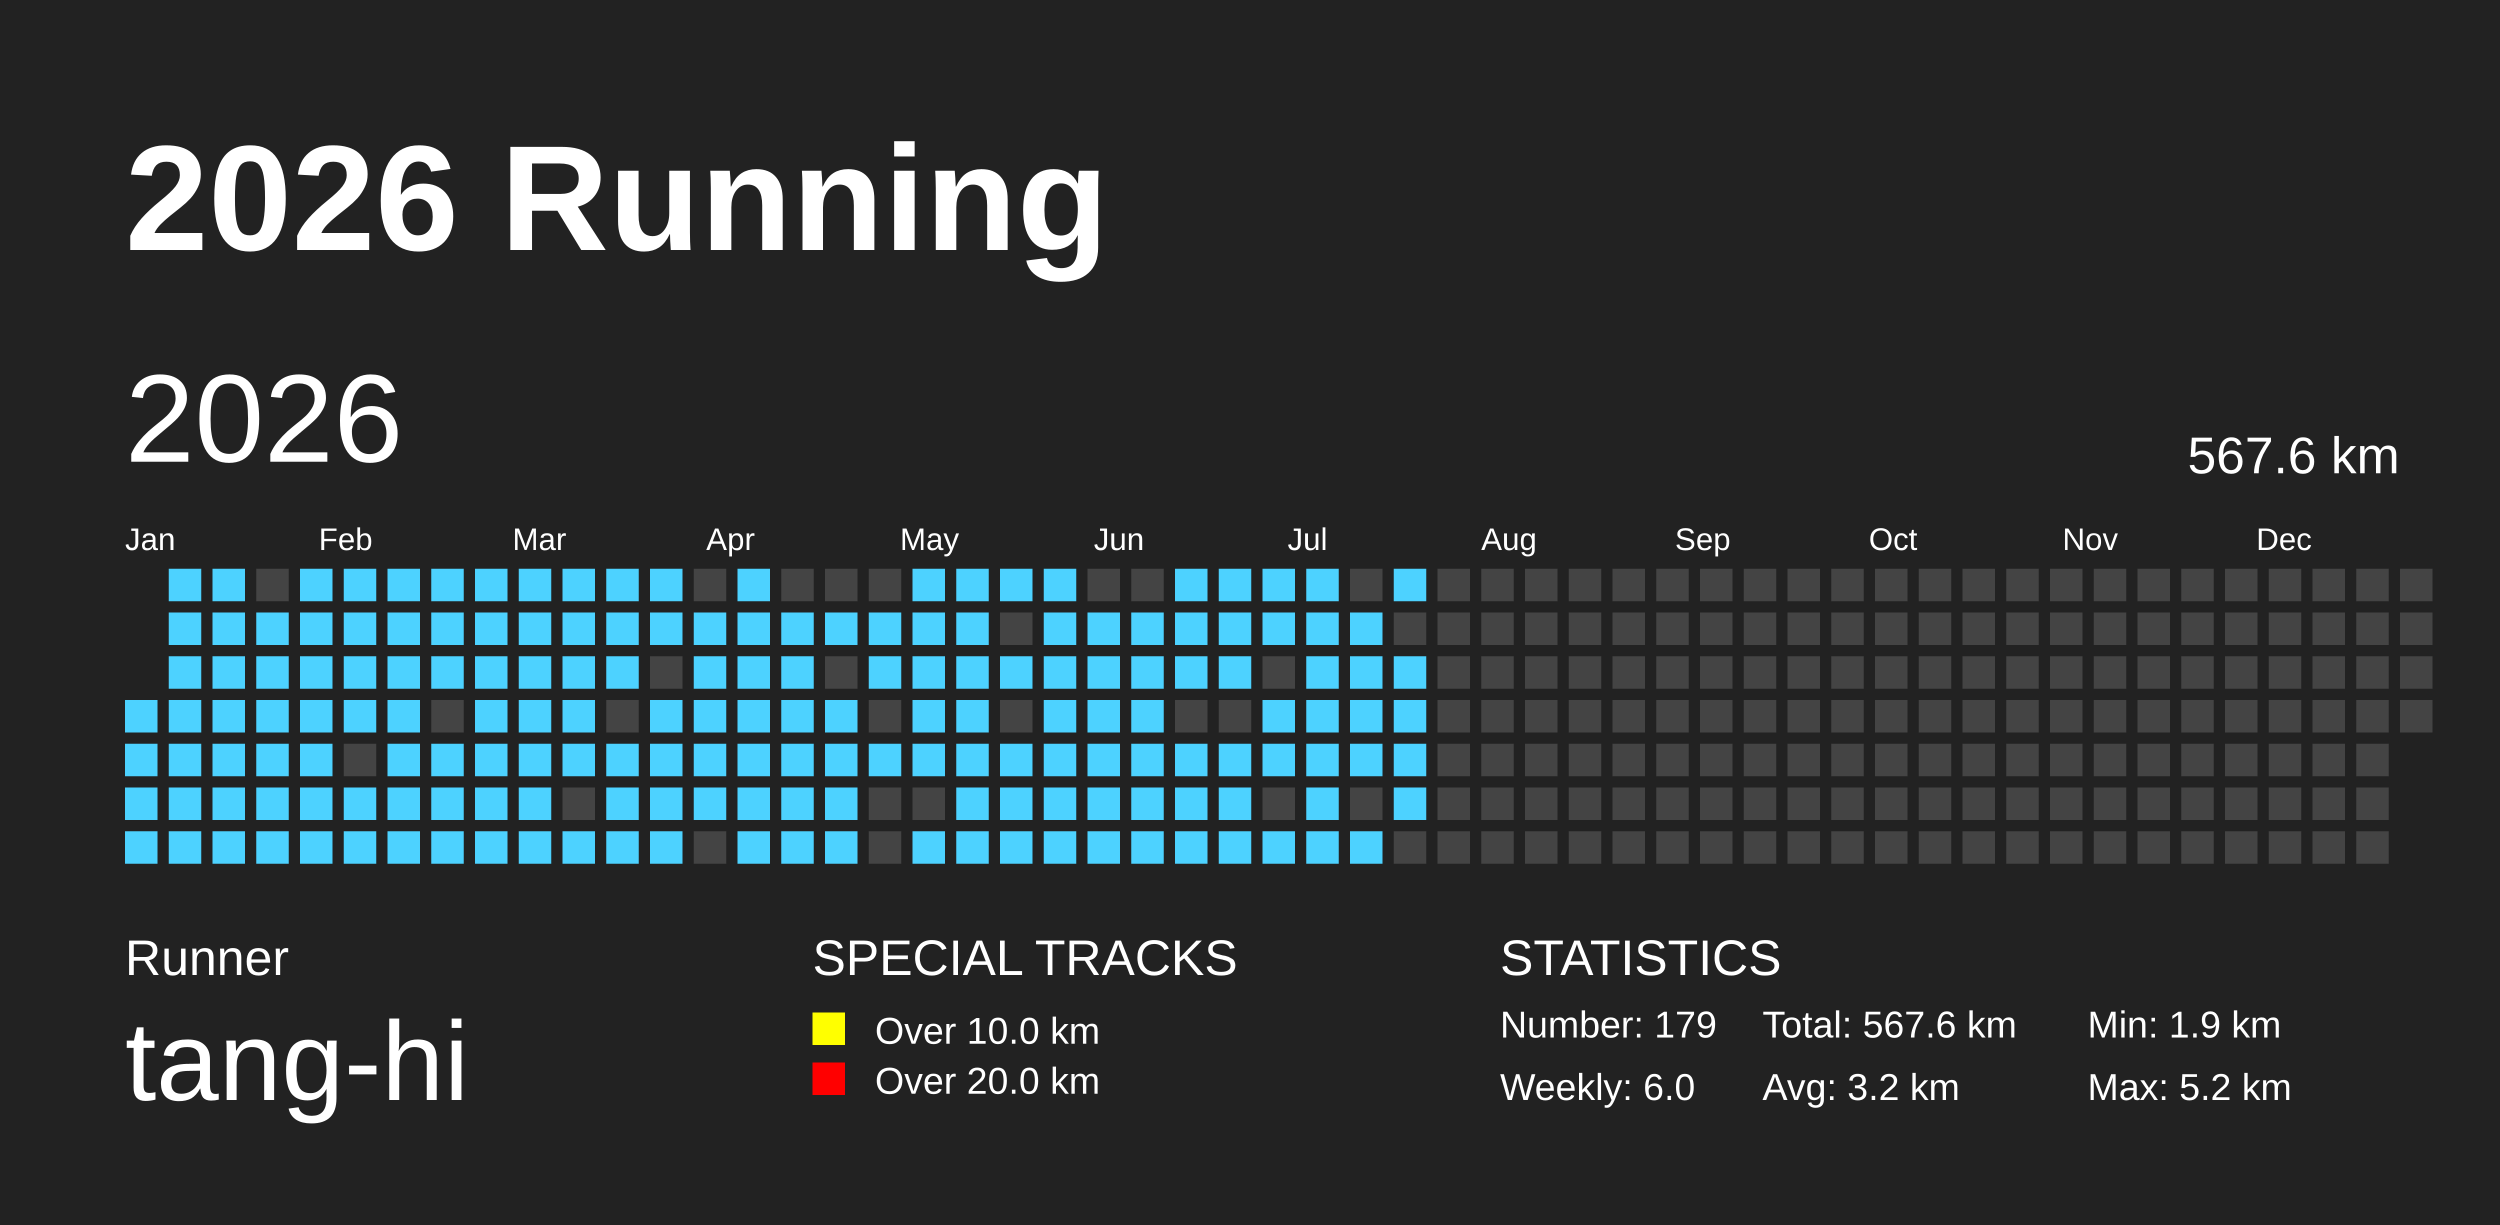
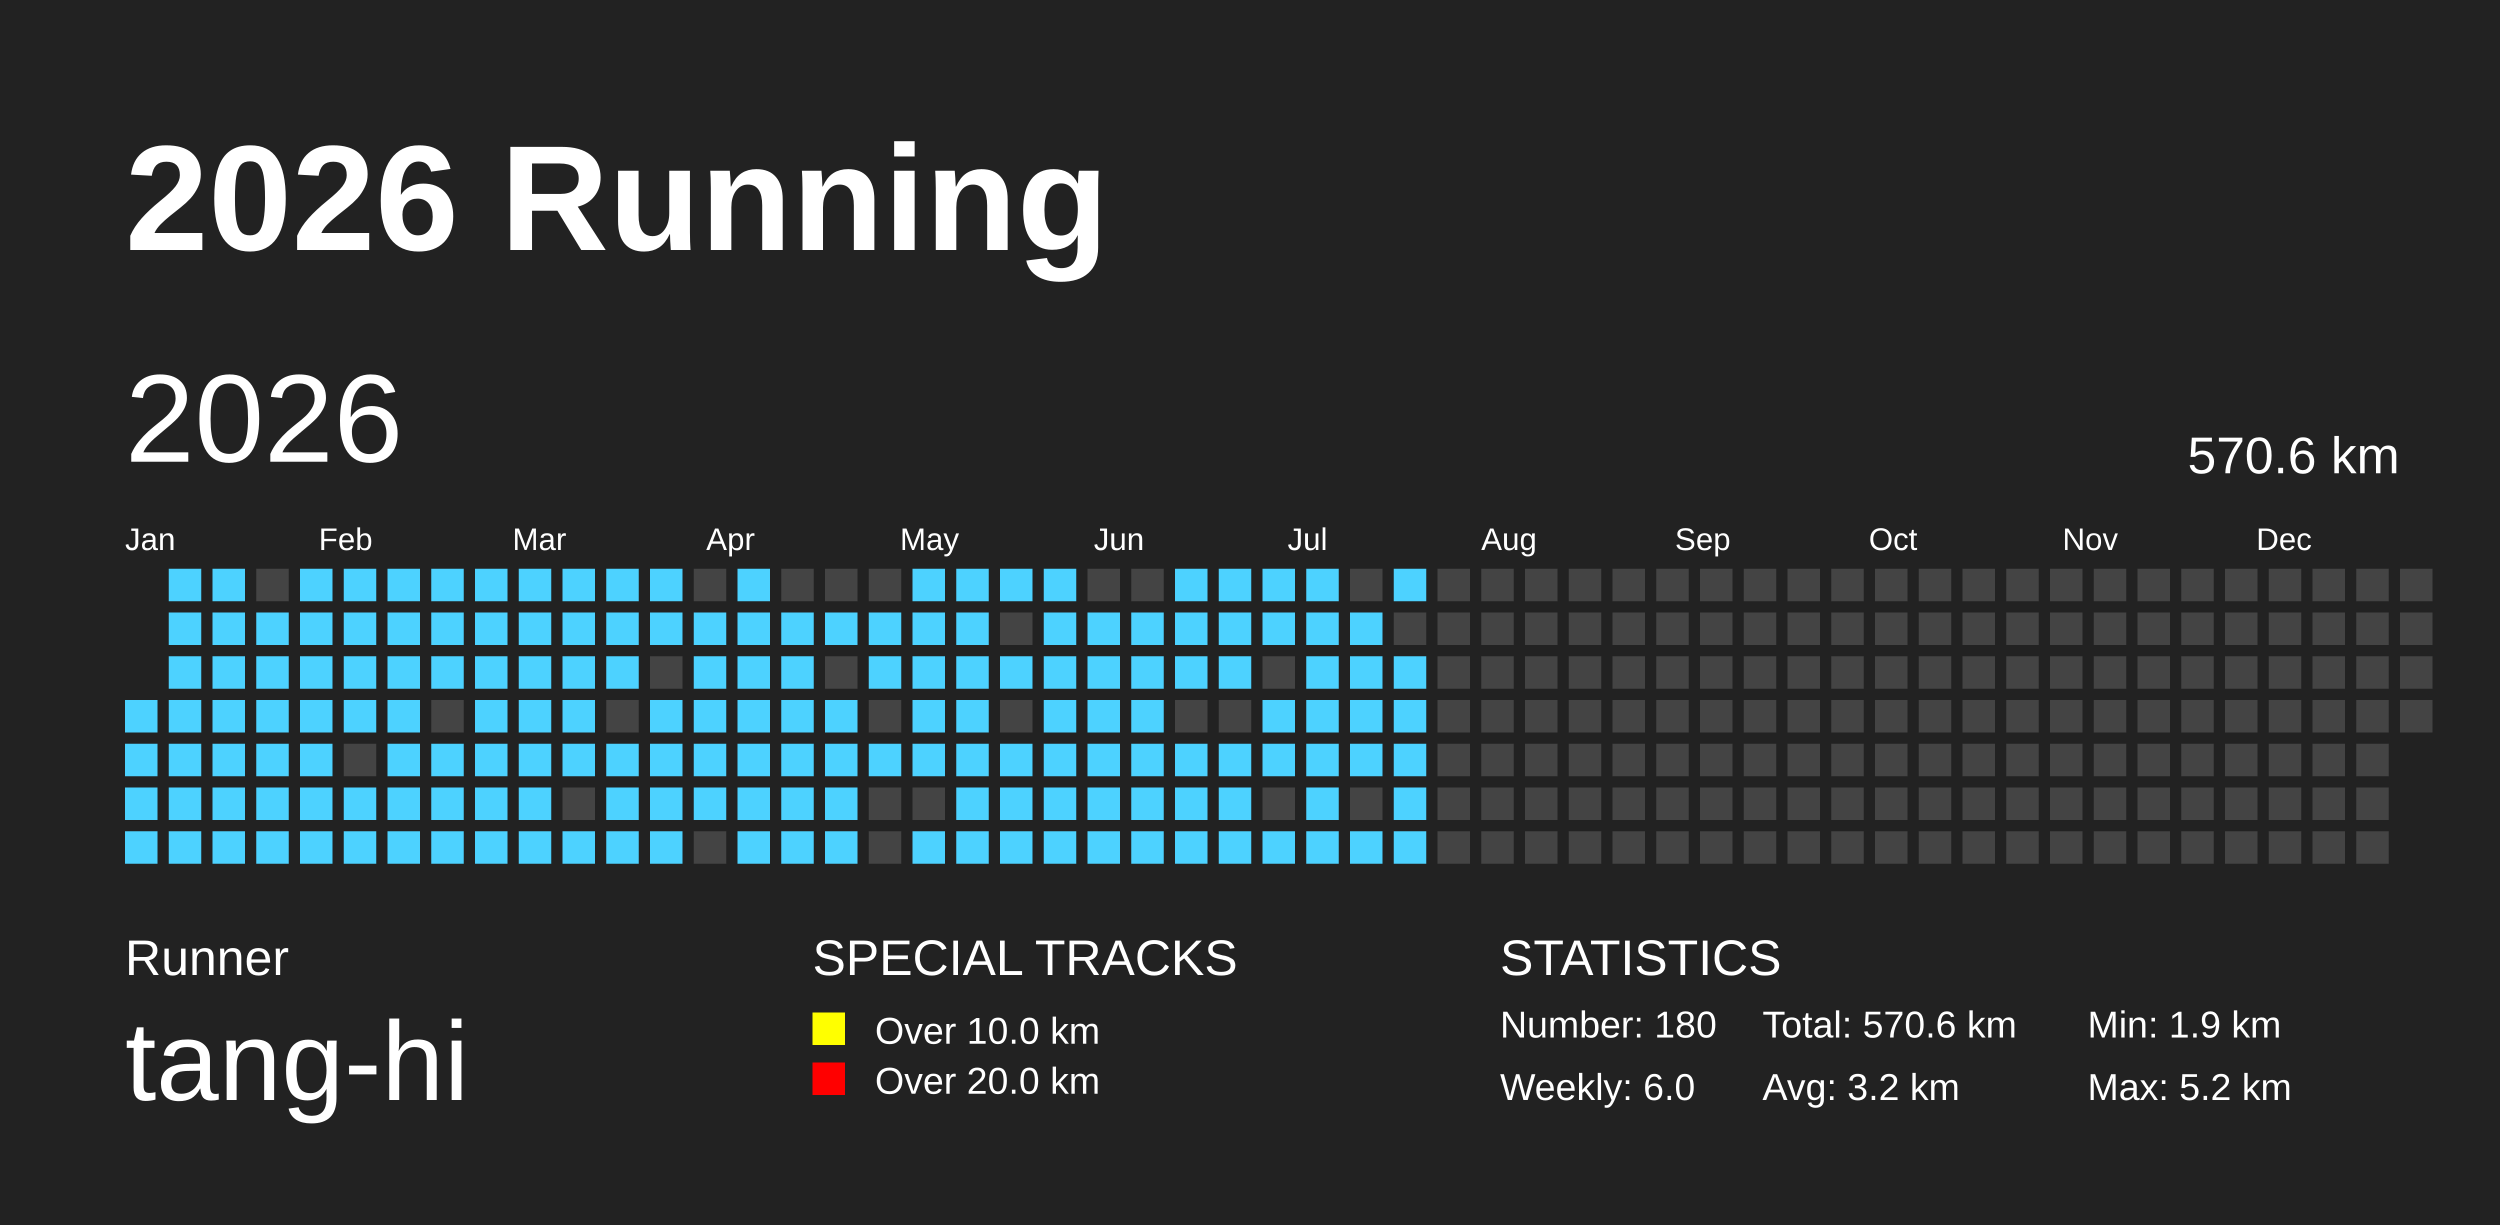
<svg xmlns="http://www.w3.org/2000/svg" baseProfile="full" height="98mm" version="1.1" viewBox="0,0,200,98" width="200mm">
  <defs />
  <rect fill="#222222" height="98" width="200" x="0" y="0" />
  <text fill="#FFFFFF" style="font-size:12px; font-family:Arial; font-weight:bold;" x="10" y="20">2026 Running</text>
  <text fill="#FFFFFF" style="font-size:4px; font-family:Arial" x="10" y="78">Runner</text>
  <text fill="#FFFFFF" style="font-size:9px; font-family:Arial" x="10" y="88">tang-hi</text>
  <text fill="#FFFFFF" style="font-size:4px; font-family:Arial" x="65" y="78">SPECIAL TRACKS</text>
  <rect fill="yellow" height="2.6" width="2.6" x="65" y="81" />
  <text fill="#FFFFFF" style="font-size:3px; font-family:Arial" x="70" y="83.5">Over 10.0 km</text>
  <rect fill="red" height="2.6" width="2.6" x="65" y="85" />
  <text fill="#FFFFFF" style="font-size:3px; font-family:Arial" x="70" y="87.5">Over 20.0 km</text>
  <text fill="#FFFFFF" style="font-size:4px; font-family:Arial" x="120" y="78">STATISTICS</text>
-   <text fill="#FFFFFF" style="font-size:3px; font-family:Arial" x="120" y="83">Number: 179</text>
+   <text fill="#FFFFFF" style="font-size:3px; font-family:Arial" x="120" y="83">Number: 180</text>
  <text fill="#FFFFFF" style="font-size:3px; font-family:Arial" x="120" y="88">Weekly: 6.0</text>
-   <text fill="#FFFFFF" style="font-size:3px; font-family:Arial" x="141" y="83">Total: 567.6 km</text>
+   <text fill="#FFFFFF" style="font-size:3px; font-family:Arial" x="141" y="83">Total: 570.6 km</text>
  <text fill="#FFFFFF" style="font-size:3px; font-family:Arial" x="141" y="88">Avg: 3.2 km</text>
  <text fill="#FFFFFF" style="font-size:3px; font-family:Arial" x="167" y="83">Min: 1.9 km</text>
  <text fill="#FFFFFF" style="font-size:3px; font-family:Arial" x="167" y="88">Max: 5.2 km</text>
  <text dominant-baseline="hanging" fill="#FFFFFF" style="font-size:10.0px; font-family:Arial;" x="10" y="30">2026</text>
-   <text dominant-baseline="hanging" fill="#FFFFFF" style="font-size:4.125px; font-family:Arial;" x="175" y="35">567.6 km</text>
+   <text dominant-baseline="hanging" fill="#FFFFFF" style="font-size:4.125px; font-family:Arial;" x="175" y="35">570.6 km</text>
  <text fill="#FFFFFF" style="font-size:2.5px; font-family:Arial" x="10.0" y="44">Jan</text>
  <text fill="#FFFFFF" style="font-size:2.5px; font-family:Arial" x="25.5" y="44">Feb</text>
  <text fill="#FFFFFF" style="font-size:2.5px; font-family:Arial" x="41.0" y="44">Mar</text>
  <text fill="#FFFFFF" style="font-size:2.5px; font-family:Arial" x="56.5" y="44">Apr</text>
  <text fill="#FFFFFF" style="font-size:2.5px; font-family:Arial" x="72.0" y="44">May</text>
  <text fill="#FFFFFF" style="font-size:2.5px; font-family:Arial" x="87.5" y="44">Jun</text>
  <text fill="#FFFFFF" style="font-size:2.5px; font-family:Arial" x="103.0" y="44">Jul</text>
  <text fill="#FFFFFF" style="font-size:2.5px; font-family:Arial" x="118.5" y="44">Aug</text>
  <text fill="#FFFFFF" style="font-size:2.5px; font-family:Arial" x="134.0" y="44">Sep</text>
  <text fill="#FFFFFF" style="font-size:2.5px; font-family:Arial" x="149.5" y="44">Oct</text>
  <text fill="#FFFFFF" style="font-size:2.5px; font-family:Arial" x="165.0" y="44">Nov</text>
  <text fill="#FFFFFF" style="font-size:2.5px; font-family:Arial" x="180.5" y="44">Dec</text>
  <rect fill="#4DD2FF" height="2.6" width="2.6" x="10.0" y="56.0" />
  <rect fill="#4DD2FF" height="2.6" width="2.6" x="10.0" y="59.5" />
  <rect fill="#4DD2FF" height="2.6" width="2.6" x="10.0" y="63.0" />
  <rect fill="#4DD2FF" height="2.6" width="2.6" x="10.0" y="66.5" />
  <rect fill="#4DD2FF" height="2.6" width="2.6" x="13.5" y="45.5" />
  <rect fill="#4DD2FF" height="2.6" width="2.6" x="13.5" y="49.0" />
  <rect fill="#4DD2FF" height="2.6" width="2.6" x="13.5" y="52.5" />
  <rect fill="#4DD2FF" height="2.6" width="2.6" x="13.5" y="56.0" />
  <rect fill="#4DD2FF" height="2.6" width="2.6" x="13.5" y="59.5" />
  <rect fill="#4DD2FF" height="2.6" width="2.6" x="13.5" y="63.0" />
  <rect fill="#4DD2FF" height="2.6" width="2.6" x="13.5" y="66.5" />
  <rect fill="#4DD2FF" height="2.6" width="2.6" x="17.0" y="45.5" />
  <rect fill="#4DD2FF" height="2.6" width="2.6" x="17.0" y="49.0" />
  <rect fill="#4DD2FF" height="2.6" width="2.6" x="17.0" y="52.5" />
  <rect fill="#4DD2FF" height="2.6" width="2.6" x="17.0" y="56.0" />
  <rect fill="#4DD2FF" height="2.6" width="2.6" x="17.0" y="59.5" />
  <rect fill="#4DD2FF" height="2.6" width="2.6" x="17.0" y="63.0" />
  <rect fill="#4DD2FF" height="2.6" width="2.6" x="17.0" y="66.5" />
  <rect fill="#444444" height="2.6" width="2.6" x="20.5" y="45.5" />
  <rect fill="#4DD2FF" height="2.6" width="2.6" x="20.5" y="49.0" />
  <rect fill="#4DD2FF" height="2.6" width="2.6" x="20.5" y="52.5" />
  <rect fill="#4DD2FF" height="2.6" width="2.6" x="20.5" y="56.0" />
  <rect fill="#4DD2FF" height="2.6" width="2.6" x="20.5" y="59.5" />
  <rect fill="#4DD2FF" height="2.6" width="2.6" x="20.5" y="63.0" />
  <rect fill="#4DD2FF" height="2.6" width="2.6" x="20.5" y="66.5" />
  <rect fill="#4DD2FF" height="2.6" width="2.6" x="24.0" y="45.5" />
  <rect fill="#4DD2FF" height="2.6" width="2.6" x="24.0" y="49.0" />
  <rect fill="#4DD2FF" height="2.6" width="2.6" x="24.0" y="52.5" />
  <rect fill="#4DD2FF" height="2.6" width="2.6" x="24.0" y="56.0" />
  <rect fill="#4DD2FF" height="2.6" width="2.6" x="24.0" y="59.5" />
  <rect fill="#4DD2FF" height="2.6" width="2.6" x="24.0" y="63.0" />
  <rect fill="#4DD2FF" height="2.6" width="2.6" x="24.0" y="66.5" />
  <rect fill="#4DD2FF" height="2.6" width="2.6" x="27.5" y="45.5" />
  <rect fill="#4DD2FF" height="2.6" width="2.6" x="27.5" y="49.0" />
  <rect fill="#4DD2FF" height="2.6" width="2.6" x="27.5" y="52.5" />
  <rect fill="#4DD2FF" height="2.6" width="2.6" x="27.5" y="56.0" />
  <rect fill="#444444" height="2.6" width="2.6" x="27.5" y="59.5" />
  <rect fill="#4DD2FF" height="2.6" width="2.6" x="27.5" y="63.0" />
  <rect fill="#4DD2FF" height="2.6" width="2.6" x="27.5" y="66.5" />
  <rect fill="#4DD2FF" height="2.6" width="2.6" x="31.0" y="45.5" />
  <rect fill="#4DD2FF" height="2.6" width="2.6" x="31.0" y="49.0" />
  <rect fill="#4DD2FF" height="2.6" width="2.6" x="31.0" y="52.5" />
  <rect fill="#4DD2FF" height="2.6" width="2.6" x="31.0" y="56.0" />
  <rect fill="#4DD2FF" height="2.6" width="2.6" x="31.0" y="59.5" />
  <rect fill="#4DD2FF" height="2.6" width="2.6" x="31.0" y="63.0" />
  <rect fill="#4DD2FF" height="2.6" width="2.6" x="31.0" y="66.5" />
  <rect fill="#4DD2FF" height="2.6" width="2.6" x="34.5" y="45.5" />
  <rect fill="#4DD2FF" height="2.6" width="2.6" x="34.5" y="49.0" />
  <rect fill="#4DD2FF" height="2.6" width="2.6" x="34.5" y="52.5" />
  <rect fill="#444444" height="2.6" width="2.6" x="34.5" y="56.0" />
  <rect fill="#4DD2FF" height="2.6" width="2.6" x="34.5" y="59.5" />
  <rect fill="#4DD2FF" height="2.6" width="2.6" x="34.5" y="63.0" />
  <rect fill="#4DD2FF" height="2.6" width="2.6" x="34.5" y="66.5" />
  <rect fill="#4DD2FF" height="2.6" width="2.6" x="38.0" y="45.5" />
  <rect fill="#4DD2FF" height="2.6" width="2.6" x="38.0" y="49.0" />
  <rect fill="#4DD2FF" height="2.6" width="2.6" x="38.0" y="52.5" />
  <rect fill="#4DD2FF" height="2.6" width="2.6" x="38.0" y="56.0" />
  <rect fill="#4DD2FF" height="2.6" width="2.6" x="38.0" y="59.5" />
  <rect fill="#4DD2FF" height="2.6" width="2.6" x="38.0" y="63.0" />
  <rect fill="#4DD2FF" height="2.6" width="2.6" x="38.0" y="66.5" />
  <rect fill="#4DD2FF" height="2.6" width="2.6" x="41.5" y="45.5" />
  <rect fill="#4DD2FF" height="2.6" width="2.6" x="41.5" y="49.0" />
  <rect fill="#4DD2FF" height="2.6" width="2.6" x="41.5" y="52.5" />
  <rect fill="#4DD2FF" height="2.6" width="2.6" x="41.5" y="56.0" />
  <rect fill="#4DD2FF" height="2.6" width="2.6" x="41.5" y="59.5" />
  <rect fill="#4DD2FF" height="2.6" width="2.6" x="41.5" y="63.0" />
  <rect fill="#4DD2FF" height="2.6" width="2.6" x="41.5" y="66.5" />
  <rect fill="#4DD2FF" height="2.6" width="2.6" x="45.0" y="45.5" />
  <rect fill="#4DD2FF" height="2.6" width="2.6" x="45.0" y="49.0" />
  <rect fill="#4DD2FF" height="2.6" width="2.6" x="45.0" y="52.5" />
  <rect fill="#4DD2FF" height="2.6" width="2.6" x="45.0" y="56.0" />
  <rect fill="#4DD2FF" height="2.6" width="2.6" x="45.0" y="59.5" />
  <rect fill="#444444" height="2.6" width="2.6" x="45.0" y="63.0" />
  <rect fill="#4DD2FF" height="2.6" width="2.6" x="45.0" y="66.5" />
  <rect fill="#4DD2FF" height="2.6" width="2.6" x="48.5" y="45.5" />
  <rect fill="#4DD2FF" height="2.6" width="2.6" x="48.5" y="49.0" />
  <rect fill="#4DD2FF" height="2.6" width="2.6" x="48.5" y="52.5" />
  <rect fill="#444444" height="2.6" width="2.6" x="48.5" y="56.0" />
  <rect fill="#4DD2FF" height="2.6" width="2.6" x="48.5" y="59.5" />
  <rect fill="#4DD2FF" height="2.6" width="2.6" x="48.5" y="63.0" />
  <rect fill="#4DD2FF" height="2.6" width="2.6" x="48.5" y="66.5" />
  <rect fill="#4DD2FF" height="2.6" width="2.6" x="52.0" y="45.5" />
  <rect fill="#4DD2FF" height="2.6" width="2.6" x="52.0" y="49.0" />
  <rect fill="#444444" height="2.6" width="2.6" x="52.0" y="52.5" />
  <rect fill="#4DD2FF" height="2.6" width="2.6" x="52.0" y="56.0" />
  <rect fill="#4DD2FF" height="2.6" width="2.6" x="52.0" y="59.5" />
  <rect fill="#4DD2FF" height="2.6" width="2.6" x="52.0" y="63.0" />
  <rect fill="#4DD2FF" height="2.6" width="2.6" x="52.0" y="66.5" />
  <rect fill="#444444" height="2.6" width="2.6" x="55.5" y="45.5" />
  <rect fill="#4DD2FF" height="2.6" width="2.6" x="55.5" y="49.0" />
  <rect fill="#4DD2FF" height="2.6" width="2.6" x="55.5" y="52.5" />
  <rect fill="#4DD2FF" height="2.6" width="2.6" x="55.5" y="56.0" />
  <rect fill="#4DD2FF" height="2.6" width="2.6" x="55.5" y="59.5" />
  <rect fill="#4DD2FF" height="2.6" width="2.6" x="55.5" y="63.0" />
  <rect fill="#444444" height="2.6" width="2.6" x="55.5" y="66.5" />
  <rect fill="#4DD2FF" height="2.6" width="2.6" x="59.0" y="45.5" />
  <rect fill="#4DD2FF" height="2.6" width="2.6" x="59.0" y="49.0" />
  <rect fill="#4DD2FF" height="2.6" width="2.6" x="59.0" y="52.5" />
  <rect fill="#4DD2FF" height="2.6" width="2.6" x="59.0" y="56.0" />
  <rect fill="#4DD2FF" height="2.6" width="2.6" x="59.0" y="59.5" />
  <rect fill="#4DD2FF" height="2.6" width="2.6" x="59.0" y="63.0" />
  <rect fill="#4DD2FF" height="2.6" width="2.6" x="59.0" y="66.5" />
  <rect fill="#444444" height="2.6" width="2.6" x="62.5" y="45.5" />
  <rect fill="#4DD2FF" height="2.6" width="2.6" x="62.5" y="49.0" />
  <rect fill="#4DD2FF" height="2.6" width="2.6" x="62.5" y="52.5" />
  <rect fill="#4DD2FF" height="2.6" width="2.6" x="62.5" y="56.0" />
  <rect fill="#4DD2FF" height="2.6" width="2.6" x="62.5" y="59.5" />
  <rect fill="#4DD2FF" height="2.6" width="2.6" x="62.5" y="63.0" />
  <rect fill="#4DD2FF" height="2.6" width="2.6" x="62.5" y="66.5" />
  <rect fill="#444444" height="2.6" width="2.6" x="66.0" y="45.5" />
  <rect fill="#4DD2FF" height="2.6" width="2.6" x="66.0" y="49.0" />
  <rect fill="#444444" height="2.6" width="2.6" x="66.0" y="52.5" />
  <rect fill="#4DD2FF" height="2.6" width="2.6" x="66.0" y="56.0" />
  <rect fill="#4DD2FF" height="2.6" width="2.6" x="66.0" y="59.5" />
  <rect fill="#4DD2FF" height="2.6" width="2.6" x="66.0" y="63.0" />
  <rect fill="#4DD2FF" height="2.6" width="2.6" x="66.0" y="66.5" />
  <rect fill="#444444" height="2.6" width="2.6" x="69.5" y="45.5" />
  <rect fill="#4DD2FF" height="2.6" width="2.6" x="69.5" y="49.0" />
  <rect fill="#4DD2FF" height="2.6" width="2.6" x="69.5" y="52.5" />
  <rect fill="#444444" height="2.6" width="2.6" x="69.5" y="56.0" />
  <rect fill="#4DD2FF" height="2.6" width="2.6" x="69.5" y="59.5" />
  <rect fill="#444444" height="2.6" width="2.6" x="69.5" y="63.0" />
  <rect fill="#444444" height="2.6" width="2.6" x="69.5" y="66.5" />
  <rect fill="#4DD2FF" height="2.6" width="2.6" x="73.0" y="45.5" />
  <rect fill="#4DD2FF" height="2.6" width="2.6" x="73.0" y="49.0" />
  <rect fill="#4DD2FF" height="2.6" width="2.6" x="73.0" y="52.5" />
  <rect fill="#4DD2FF" height="2.6" width="2.6" x="73.0" y="56.0" />
  <rect fill="#4DD2FF" height="2.6" width="2.6" x="73.0" y="59.5" />
  <rect fill="#444444" height="2.6" width="2.6" x="73.0" y="63.0" />
  <rect fill="#4DD2FF" height="2.6" width="2.6" x="73.0" y="66.5" />
  <rect fill="#4DD2FF" height="2.6" width="2.6" x="76.5" y="45.5" />
  <rect fill="#4DD2FF" height="2.6" width="2.6" x="76.5" y="49.0" />
  <rect fill="#4DD2FF" height="2.6" width="2.6" x="76.5" y="52.5" />
  <rect fill="#4DD2FF" height="2.6" width="2.6" x="76.5" y="56.0" />
  <rect fill="#4DD2FF" height="2.6" width="2.6" x="76.5" y="59.5" />
  <rect fill="#4DD2FF" height="2.6" width="2.6" x="76.5" y="63.0" />
  <rect fill="#4DD2FF" height="2.6" width="2.6" x="76.5" y="66.5" />
  <rect fill="#4DD2FF" height="2.6" width="2.6" x="80.0" y="45.5" />
  <rect fill="#444444" height="2.6" width="2.6" x="80.0" y="49.0" />
  <rect fill="#4DD2FF" height="2.6" width="2.6" x="80.0" y="52.5" />
  <rect fill="#444444" height="2.6" width="2.6" x="80.0" y="56.0" />
  <rect fill="#4DD2FF" height="2.6" width="2.6" x="80.0" y="59.5" />
  <rect fill="#4DD2FF" height="2.6" width="2.6" x="80.0" y="63.0" />
  <rect fill="#4DD2FF" height="2.6" width="2.6" x="80.0" y="66.5" />
  <rect fill="#4DD2FF" height="2.6" width="2.6" x="83.5" y="45.5" />
  <rect fill="#4DD2FF" height="2.6" width="2.6" x="83.5" y="49.0" />
  <rect fill="#4DD2FF" height="2.6" width="2.6" x="83.5" y="52.5" />
  <rect fill="#4DD2FF" height="2.6" width="2.6" x="83.5" y="56.0" />
  <rect fill="#4DD2FF" height="2.6" width="2.6" x="83.5" y="59.5" />
  <rect fill="#4DD2FF" height="2.6" width="2.6" x="83.5" y="63.0" />
  <rect fill="#4DD2FF" height="2.6" width="2.6" x="83.5" y="66.5" />
  <rect fill="#444444" height="2.6" width="2.6" x="87.0" y="45.5" />
  <rect fill="#4DD2FF" height="2.6" width="2.6" x="87.0" y="49.0" />
  <rect fill="#4DD2FF" height="2.6" width="2.6" x="87.0" y="52.5" />
  <rect fill="#4DD2FF" height="2.6" width="2.6" x="87.0" y="56.0" />
  <rect fill="#4DD2FF" height="2.6" width="2.6" x="87.0" y="59.5" />
  <rect fill="#4DD2FF" height="2.6" width="2.6" x="87.0" y="63.0" />
  <rect fill="#4DD2FF" height="2.6" width="2.6" x="87.0" y="66.5" />
  <rect fill="#444444" height="2.6" width="2.6" x="90.5" y="45.5" />
  <rect fill="#4DD2FF" height="2.6" width="2.6" x="90.5" y="49.0" />
  <rect fill="#4DD2FF" height="2.6" width="2.6" x="90.5" y="52.5" />
  <rect fill="#4DD2FF" height="2.6" width="2.6" x="90.5" y="56.0" />
  <rect fill="#4DD2FF" height="2.6" width="2.6" x="90.5" y="59.5" />
  <rect fill="#4DD2FF" height="2.6" width="2.6" x="90.5" y="63.0" />
  <rect fill="#4DD2FF" height="2.6" width="2.6" x="90.5" y="66.5" />
  <rect fill="#4DD2FF" height="2.6" width="2.6" x="94.0" y="45.5" />
  <rect fill="#4DD2FF" height="2.6" width="2.6" x="94.0" y="49.0" />
  <rect fill="#4DD2FF" height="2.6" width="2.6" x="94.0" y="52.5" />
  <rect fill="#444444" height="2.6" width="2.6" x="94.0" y="56.0" />
  <rect fill="#4DD2FF" height="2.6" width="2.6" x="94.0" y="59.5" />
  <rect fill="#4DD2FF" height="2.6" width="2.6" x="94.0" y="63.0" />
  <rect fill="#4DD2FF" height="2.6" width="2.6" x="94.0" y="66.5" />
  <rect fill="#4DD2FF" height="2.6" width="2.6" x="97.5" y="45.5" />
  <rect fill="#4DD2FF" height="2.6" width="2.6" x="97.5" y="49.0" />
  <rect fill="#4DD2FF" height="2.6" width="2.6" x="97.5" y="52.5" />
  <rect fill="#444444" height="2.6" width="2.6" x="97.5" y="56.0" />
  <rect fill="#4DD2FF" height="2.6" width="2.6" x="97.5" y="59.5" />
  <rect fill="#4DD2FF" height="2.6" width="2.6" x="97.5" y="63.0" />
  <rect fill="#4DD2FF" height="2.6" width="2.6" x="97.5" y="66.5" />
  <rect fill="#4DD2FF" height="2.6" width="2.6" x="101.0" y="45.5" />
  <rect fill="#4DD2FF" height="2.6" width="2.6" x="101.0" y="49.0" />
  <rect fill="#444444" height="2.6" width="2.6" x="101.0" y="52.5" />
  <rect fill="#4DD2FF" height="2.6" width="2.6" x="101.0" y="56.0" />
  <rect fill="#4DD2FF" height="2.6" width="2.6" x="101.0" y="59.5" />
  <rect fill="#444444" height="2.6" width="2.6" x="101.0" y="63.0" />
  <rect fill="#4DD2FF" height="2.6" width="2.6" x="101.0" y="66.5" />
  <rect fill="#4DD2FF" height="2.6" width="2.6" x="104.5" y="45.5" />
  <rect fill="#4DD2FF" height="2.6" width="2.6" x="104.5" y="49.0" />
  <rect fill="#4DD2FF" height="2.6" width="2.6" x="104.5" y="52.5" />
  <rect fill="#4DD2FF" height="2.6" width="2.6" x="104.5" y="56.0" />
  <rect fill="#4DD2FF" height="2.6" width="2.6" x="104.5" y="59.5" />
  <rect fill="#4DD2FF" height="2.6" width="2.6" x="104.5" y="63.0" />
  <rect fill="#4DD2FF" height="2.6" width="2.6" x="104.5" y="66.5" />
  <rect fill="#444444" height="2.6" width="2.6" x="108.0" y="45.5" />
  <rect fill="#4DD2FF" height="2.6" width="2.6" x="108.0" y="49.0" />
  <rect fill="#4DD2FF" height="2.6" width="2.6" x="108.0" y="52.5" />
  <rect fill="#4DD2FF" height="2.6" width="2.6" x="108.0" y="56.0" />
  <rect fill="#4DD2FF" height="2.6" width="2.6" x="108.0" y="59.5" />
  <rect fill="#444444" height="2.6" width="2.6" x="108.0" y="63.0" />
  <rect fill="#4DD2FF" height="2.6" width="2.6" x="108.0" y="66.5" />
  <rect fill="#4DD2FF" height="2.6" width="2.6" x="111.5" y="45.5" />
  <rect fill="#444444" height="2.6" width="2.6" x="111.5" y="49.0" />
  <rect fill="#4DD2FF" height="2.6" width="2.6" x="111.5" y="52.5" />
  <rect fill="#4DD2FF" height="2.6" width="2.6" x="111.5" y="56.0" />
  <rect fill="#4DD2FF" height="2.6" width="2.6" x="111.5" y="59.5" />
  <rect fill="#4DD2FF" height="2.6" width="2.6" x="111.5" y="63.0" />
-   <rect fill="#444444" height="2.6" width="2.6" x="111.5" y="66.5" />
+   <rect fill="#4DD2FF" height="2.6" width="2.6" x="111.5" y="66.5" />
  <rect fill="#444444" height="2.6" width="2.6" x="115.0" y="45.5" />
  <rect fill="#444444" height="2.6" width="2.6" x="115.0" y="49.0" />
  <rect fill="#444444" height="2.6" width="2.6" x="115.0" y="52.5" />
  <rect fill="#444444" height="2.6" width="2.6" x="115.0" y="56.0" />
  <rect fill="#444444" height="2.6" width="2.6" x="115.0" y="59.5" />
  <rect fill="#444444" height="2.6" width="2.6" x="115.0" y="63.0" />
  <rect fill="#444444" height="2.6" width="2.6" x="115.0" y="66.5" />
  <rect fill="#444444" height="2.6" width="2.6" x="118.5" y="45.5" />
  <rect fill="#444444" height="2.6" width="2.6" x="118.5" y="49.0" />
  <rect fill="#444444" height="2.6" width="2.6" x="118.5" y="52.5" />
  <rect fill="#444444" height="2.6" width="2.6" x="118.5" y="56.0" />
  <rect fill="#444444" height="2.6" width="2.6" x="118.5" y="59.5" />
  <rect fill="#444444" height="2.6" width="2.6" x="118.5" y="63.0" />
  <rect fill="#444444" height="2.6" width="2.6" x="118.5" y="66.5" />
  <rect fill="#444444" height="2.6" width="2.6" x="122.0" y="45.5" />
  <rect fill="#444444" height="2.6" width="2.6" x="122.0" y="49.0" />
  <rect fill="#444444" height="2.6" width="2.6" x="122.0" y="52.5" />
  <rect fill="#444444" height="2.6" width="2.6" x="122.0" y="56.0" />
  <rect fill="#444444" height="2.6" width="2.6" x="122.0" y="59.5" />
  <rect fill="#444444" height="2.6" width="2.6" x="122.0" y="63.0" />
  <rect fill="#444444" height="2.6" width="2.6" x="122.0" y="66.5" />
  <rect fill="#444444" height="2.6" width="2.6" x="125.5" y="45.5" />
  <rect fill="#444444" height="2.6" width="2.6" x="125.5" y="49.0" />
  <rect fill="#444444" height="2.6" width="2.6" x="125.5" y="52.5" />
  <rect fill="#444444" height="2.6" width="2.6" x="125.5" y="56.0" />
  <rect fill="#444444" height="2.6" width="2.6" x="125.5" y="59.5" />
  <rect fill="#444444" height="2.6" width="2.6" x="125.5" y="63.0" />
  <rect fill="#444444" height="2.6" width="2.6" x="125.5" y="66.5" />
  <rect fill="#444444" height="2.6" width="2.6" x="129.0" y="45.5" />
  <rect fill="#444444" height="2.6" width="2.6" x="129.0" y="49.0" />
  <rect fill="#444444" height="2.6" width="2.6" x="129.0" y="52.5" />
  <rect fill="#444444" height="2.6" width="2.6" x="129.0" y="56.0" />
  <rect fill="#444444" height="2.6" width="2.6" x="129.0" y="59.5" />
  <rect fill="#444444" height="2.6" width="2.6" x="129.0" y="63.0" />
  <rect fill="#444444" height="2.6" width="2.6" x="129.0" y="66.5" />
  <rect fill="#444444" height="2.6" width="2.6" x="132.5" y="45.5" />
  <rect fill="#444444" height="2.6" width="2.6" x="132.5" y="49.0" />
  <rect fill="#444444" height="2.6" width="2.6" x="132.5" y="52.5" />
  <rect fill="#444444" height="2.6" width="2.6" x="132.5" y="56.0" />
  <rect fill="#444444" height="2.6" width="2.6" x="132.5" y="59.5" />
  <rect fill="#444444" height="2.6" width="2.6" x="132.5" y="63.0" />
  <rect fill="#444444" height="2.6" width="2.6" x="132.5" y="66.5" />
  <rect fill="#444444" height="2.6" width="2.6" x="136.0" y="45.5" />
  <rect fill="#444444" height="2.6" width="2.6" x="136.0" y="49.0" />
  <rect fill="#444444" height="2.6" width="2.6" x="136.0" y="52.5" />
  <rect fill="#444444" height="2.6" width="2.6" x="136.0" y="56.0" />
  <rect fill="#444444" height="2.6" width="2.6" x="136.0" y="59.5" />
  <rect fill="#444444" height="2.6" width="2.6" x="136.0" y="63.0" />
  <rect fill="#444444" height="2.6" width="2.6" x="136.0" y="66.5" />
  <rect fill="#444444" height="2.6" width="2.6" x="139.5" y="45.5" />
  <rect fill="#444444" height="2.6" width="2.6" x="139.5" y="49.0" />
  <rect fill="#444444" height="2.6" width="2.6" x="139.5" y="52.5" />
  <rect fill="#444444" height="2.6" width="2.6" x="139.5" y="56.0" />
  <rect fill="#444444" height="2.6" width="2.6" x="139.5" y="59.5" />
  <rect fill="#444444" height="2.6" width="2.6" x="139.5" y="63.0" />
  <rect fill="#444444" height="2.6" width="2.6" x="139.5" y="66.5" />
  <rect fill="#444444" height="2.6" width="2.6" x="143.0" y="45.5" />
  <rect fill="#444444" height="2.6" width="2.6" x="143.0" y="49.0" />
  <rect fill="#444444" height="2.6" width="2.6" x="143.0" y="52.5" />
  <rect fill="#444444" height="2.6" width="2.6" x="143.0" y="56.0" />
  <rect fill="#444444" height="2.6" width="2.6" x="143.0" y="59.5" />
  <rect fill="#444444" height="2.6" width="2.6" x="143.0" y="63.0" />
  <rect fill="#444444" height="2.6" width="2.6" x="143.0" y="66.5" />
  <rect fill="#444444" height="2.6" width="2.6" x="146.5" y="45.5" />
  <rect fill="#444444" height="2.6" width="2.6" x="146.5" y="49.0" />
  <rect fill="#444444" height="2.6" width="2.6" x="146.5" y="52.5" />
  <rect fill="#444444" height="2.6" width="2.6" x="146.5" y="56.0" />
  <rect fill="#444444" height="2.6" width="2.6" x="146.5" y="59.5" />
  <rect fill="#444444" height="2.6" width="2.6" x="146.5" y="63.0" />
  <rect fill="#444444" height="2.6" width="2.6" x="146.5" y="66.5" />
  <rect fill="#444444" height="2.6" width="2.6" x="150.0" y="45.5" />
  <rect fill="#444444" height="2.6" width="2.6" x="150.0" y="49.0" />
  <rect fill="#444444" height="2.6" width="2.6" x="150.0" y="52.5" />
  <rect fill="#444444" height="2.6" width="2.6" x="150.0" y="56.0" />
  <rect fill="#444444" height="2.6" width="2.6" x="150.0" y="59.5" />
  <rect fill="#444444" height="2.6" width="2.6" x="150.0" y="63.0" />
  <rect fill="#444444" height="2.6" width="2.6" x="150.0" y="66.5" />
  <rect fill="#444444" height="2.6" width="2.6" x="153.5" y="45.5" />
  <rect fill="#444444" height="2.6" width="2.6" x="153.5" y="49.0" />
  <rect fill="#444444" height="2.6" width="2.6" x="153.5" y="52.5" />
  <rect fill="#444444" height="2.6" width="2.6" x="153.5" y="56.0" />
  <rect fill="#444444" height="2.6" width="2.6" x="153.5" y="59.5" />
  <rect fill="#444444" height="2.6" width="2.6" x="153.5" y="63.0" />
  <rect fill="#444444" height="2.6" width="2.6" x="153.5" y="66.5" />
  <rect fill="#444444" height="2.6" width="2.6" x="157.0" y="45.5" />
  <rect fill="#444444" height="2.6" width="2.6" x="157.0" y="49.0" />
  <rect fill="#444444" height="2.6" width="2.6" x="157.0" y="52.5" />
  <rect fill="#444444" height="2.6" width="2.6" x="157.0" y="56.0" />
  <rect fill="#444444" height="2.6" width="2.6" x="157.0" y="59.5" />
  <rect fill="#444444" height="2.6" width="2.6" x="157.0" y="63.0" />
  <rect fill="#444444" height="2.6" width="2.6" x="157.0" y="66.5" />
  <rect fill="#444444" height="2.6" width="2.6" x="160.5" y="45.5" />
  <rect fill="#444444" height="2.6" width="2.6" x="160.5" y="49.0" />
  <rect fill="#444444" height="2.6" width="2.6" x="160.5" y="52.5" />
  <rect fill="#444444" height="2.6" width="2.6" x="160.5" y="56.0" />
  <rect fill="#444444" height="2.6" width="2.6" x="160.5" y="59.5" />
  <rect fill="#444444" height="2.6" width="2.6" x="160.5" y="63.0" />
  <rect fill="#444444" height="2.6" width="2.6" x="160.5" y="66.5" />
  <rect fill="#444444" height="2.6" width="2.6" x="164.0" y="45.5" />
  <rect fill="#444444" height="2.6" width="2.6" x="164.0" y="49.0" />
  <rect fill="#444444" height="2.6" width="2.6" x="164.0" y="52.5" />
  <rect fill="#444444" height="2.6" width="2.6" x="164.0" y="56.0" />
  <rect fill="#444444" height="2.6" width="2.6" x="164.0" y="59.5" />
  <rect fill="#444444" height="2.6" width="2.6" x="164.0" y="63.0" />
  <rect fill="#444444" height="2.6" width="2.6" x="164.0" y="66.5" />
  <rect fill="#444444" height="2.6" width="2.6" x="167.5" y="45.5" />
  <rect fill="#444444" height="2.6" width="2.6" x="167.5" y="49.0" />
  <rect fill="#444444" height="2.6" width="2.6" x="167.5" y="52.5" />
  <rect fill="#444444" height="2.6" width="2.6" x="167.5" y="56.0" />
  <rect fill="#444444" height="2.6" width="2.6" x="167.5" y="59.5" />
  <rect fill="#444444" height="2.6" width="2.6" x="167.5" y="63.0" />
  <rect fill="#444444" height="2.6" width="2.6" x="167.5" y="66.5" />
  <rect fill="#444444" height="2.6" width="2.6" x="171.0" y="45.5" />
  <rect fill="#444444" height="2.6" width="2.6" x="171.0" y="49.0" />
  <rect fill="#444444" height="2.6" width="2.6" x="171.0" y="52.5" />
  <rect fill="#444444" height="2.6" width="2.6" x="171.0" y="56.0" />
  <rect fill="#444444" height="2.6" width="2.6" x="171.0" y="59.5" />
  <rect fill="#444444" height="2.6" width="2.6" x="171.0" y="63.0" />
  <rect fill="#444444" height="2.6" width="2.6" x="171.0" y="66.5" />
  <rect fill="#444444" height="2.6" width="2.6" x="174.5" y="45.5" />
  <rect fill="#444444" height="2.6" width="2.6" x="174.5" y="49.0" />
  <rect fill="#444444" height="2.6" width="2.6" x="174.5" y="52.5" />
  <rect fill="#444444" height="2.6" width="2.6" x="174.5" y="56.0" />
  <rect fill="#444444" height="2.6" width="2.6" x="174.5" y="59.5" />
  <rect fill="#444444" height="2.6" width="2.6" x="174.5" y="63.0" />
  <rect fill="#444444" height="2.6" width="2.6" x="174.5" y="66.5" />
  <rect fill="#444444" height="2.6" width="2.6" x="178.0" y="45.5" />
  <rect fill="#444444" height="2.6" width="2.6" x="178.0" y="49.0" />
  <rect fill="#444444" height="2.6" width="2.6" x="178.0" y="52.5" />
  <rect fill="#444444" height="2.6" width="2.6" x="178.0" y="56.0" />
  <rect fill="#444444" height="2.6" width="2.6" x="178.0" y="59.5" />
  <rect fill="#444444" height="2.6" width="2.6" x="178.0" y="63.0" />
  <rect fill="#444444" height="2.6" width="2.6" x="178.0" y="66.5" />
  <rect fill="#444444" height="2.6" width="2.6" x="181.5" y="45.5" />
  <rect fill="#444444" height="2.6" width="2.6" x="181.5" y="49.0" />
  <rect fill="#444444" height="2.6" width="2.6" x="181.5" y="52.5" />
  <rect fill="#444444" height="2.6" width="2.6" x="181.5" y="56.0" />
  <rect fill="#444444" height="2.6" width="2.6" x="181.5" y="59.5" />
  <rect fill="#444444" height="2.6" width="2.6" x="181.5" y="63.0" />
  <rect fill="#444444" height="2.6" width="2.6" x="181.5" y="66.5" />
  <rect fill="#444444" height="2.6" width="2.6" x="185.0" y="45.5" />
  <rect fill="#444444" height="2.6" width="2.6" x="185.0" y="49.0" />
  <rect fill="#444444" height="2.6" width="2.6" x="185.0" y="52.5" />
  <rect fill="#444444" height="2.6" width="2.6" x="185.0" y="56.0" />
  <rect fill="#444444" height="2.6" width="2.6" x="185.0" y="59.5" />
  <rect fill="#444444" height="2.6" width="2.6" x="185.0" y="63.0" />
  <rect fill="#444444" height="2.6" width="2.6" x="185.0" y="66.5" />
  <rect fill="#444444" height="2.6" width="2.6" x="188.5" y="45.5" />
  <rect fill="#444444" height="2.6" width="2.6" x="188.5" y="49.0" />
  <rect fill="#444444" height="2.6" width="2.6" x="188.5" y="52.5" />
  <rect fill="#444444" height="2.6" width="2.6" x="188.5" y="56.0" />
  <rect fill="#444444" height="2.6" width="2.6" x="188.5" y="59.5" />
  <rect fill="#444444" height="2.6" width="2.6" x="188.5" y="63.0" />
  <rect fill="#444444" height="2.6" width="2.6" x="188.5" y="66.5" />
  <rect fill="#444444" height="2.6" width="2.6" x="192.0" y="45.5" />
  <rect fill="#444444" height="2.6" width="2.6" x="192.0" y="49.0" />
  <rect fill="#444444" height="2.6" width="2.6" x="192.0" y="52.5" />
  <rect fill="#444444" height="2.6" width="2.6" x="192.0" y="56.0" />
</svg>
